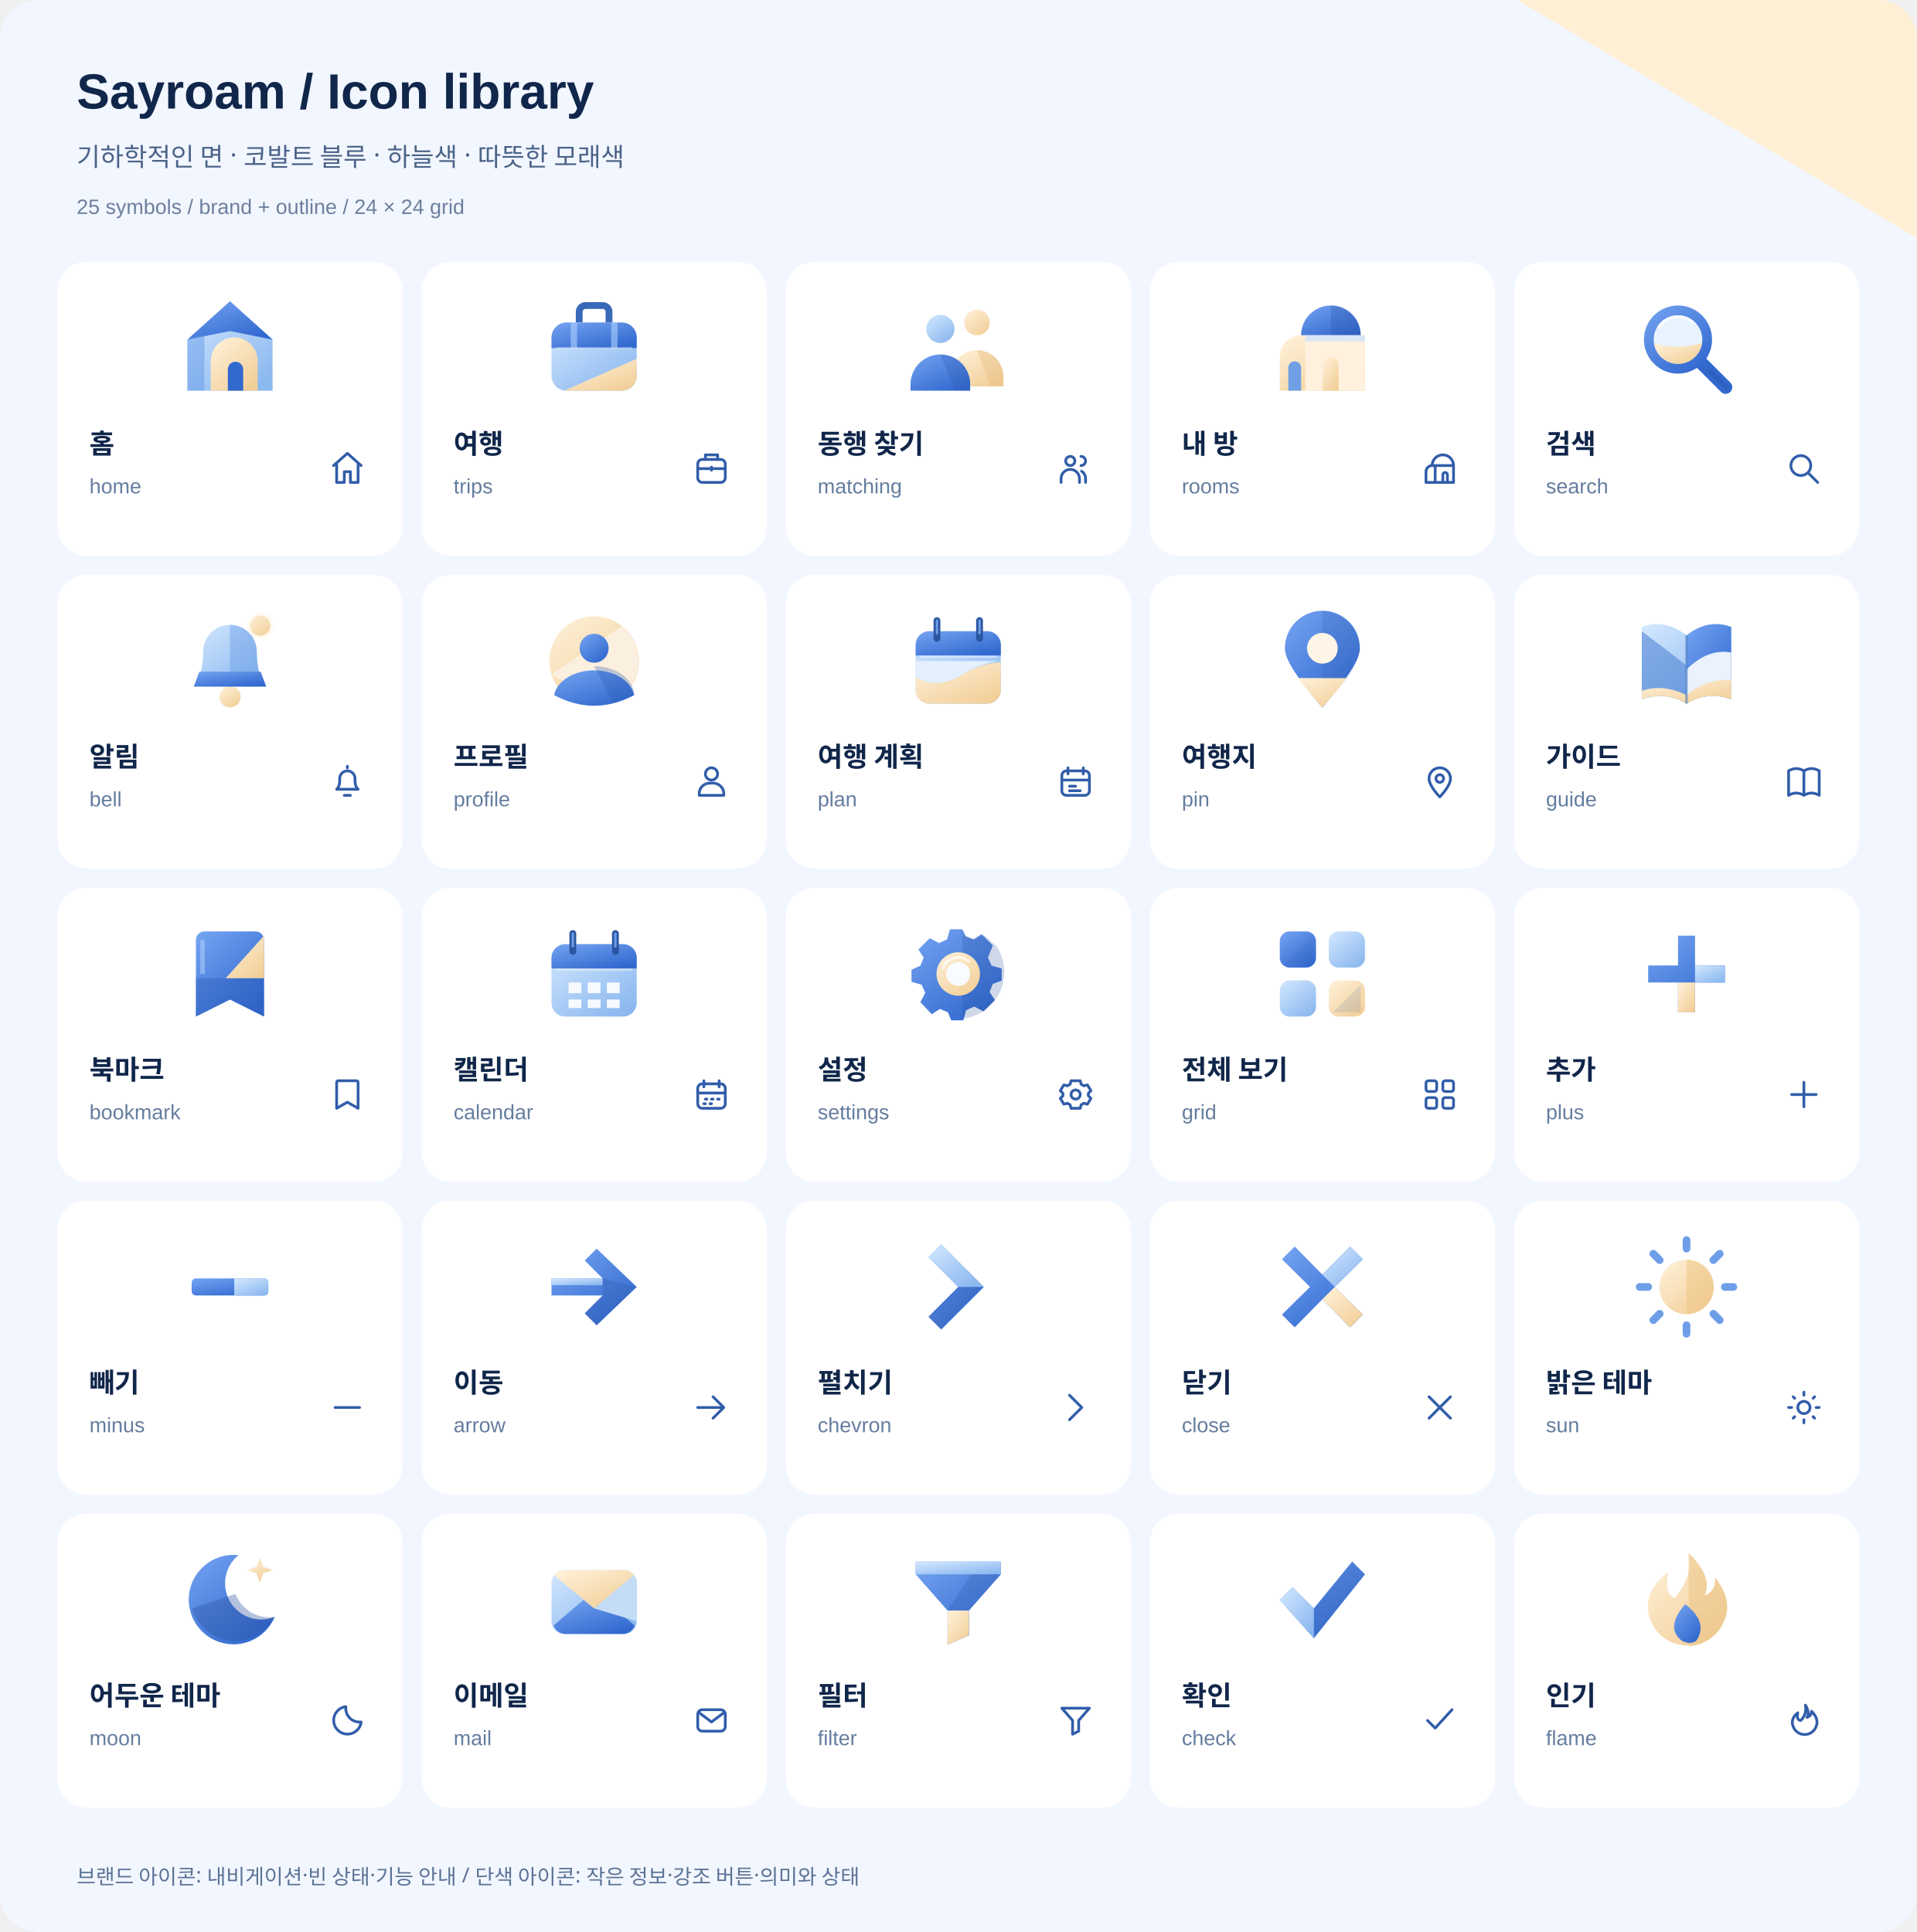
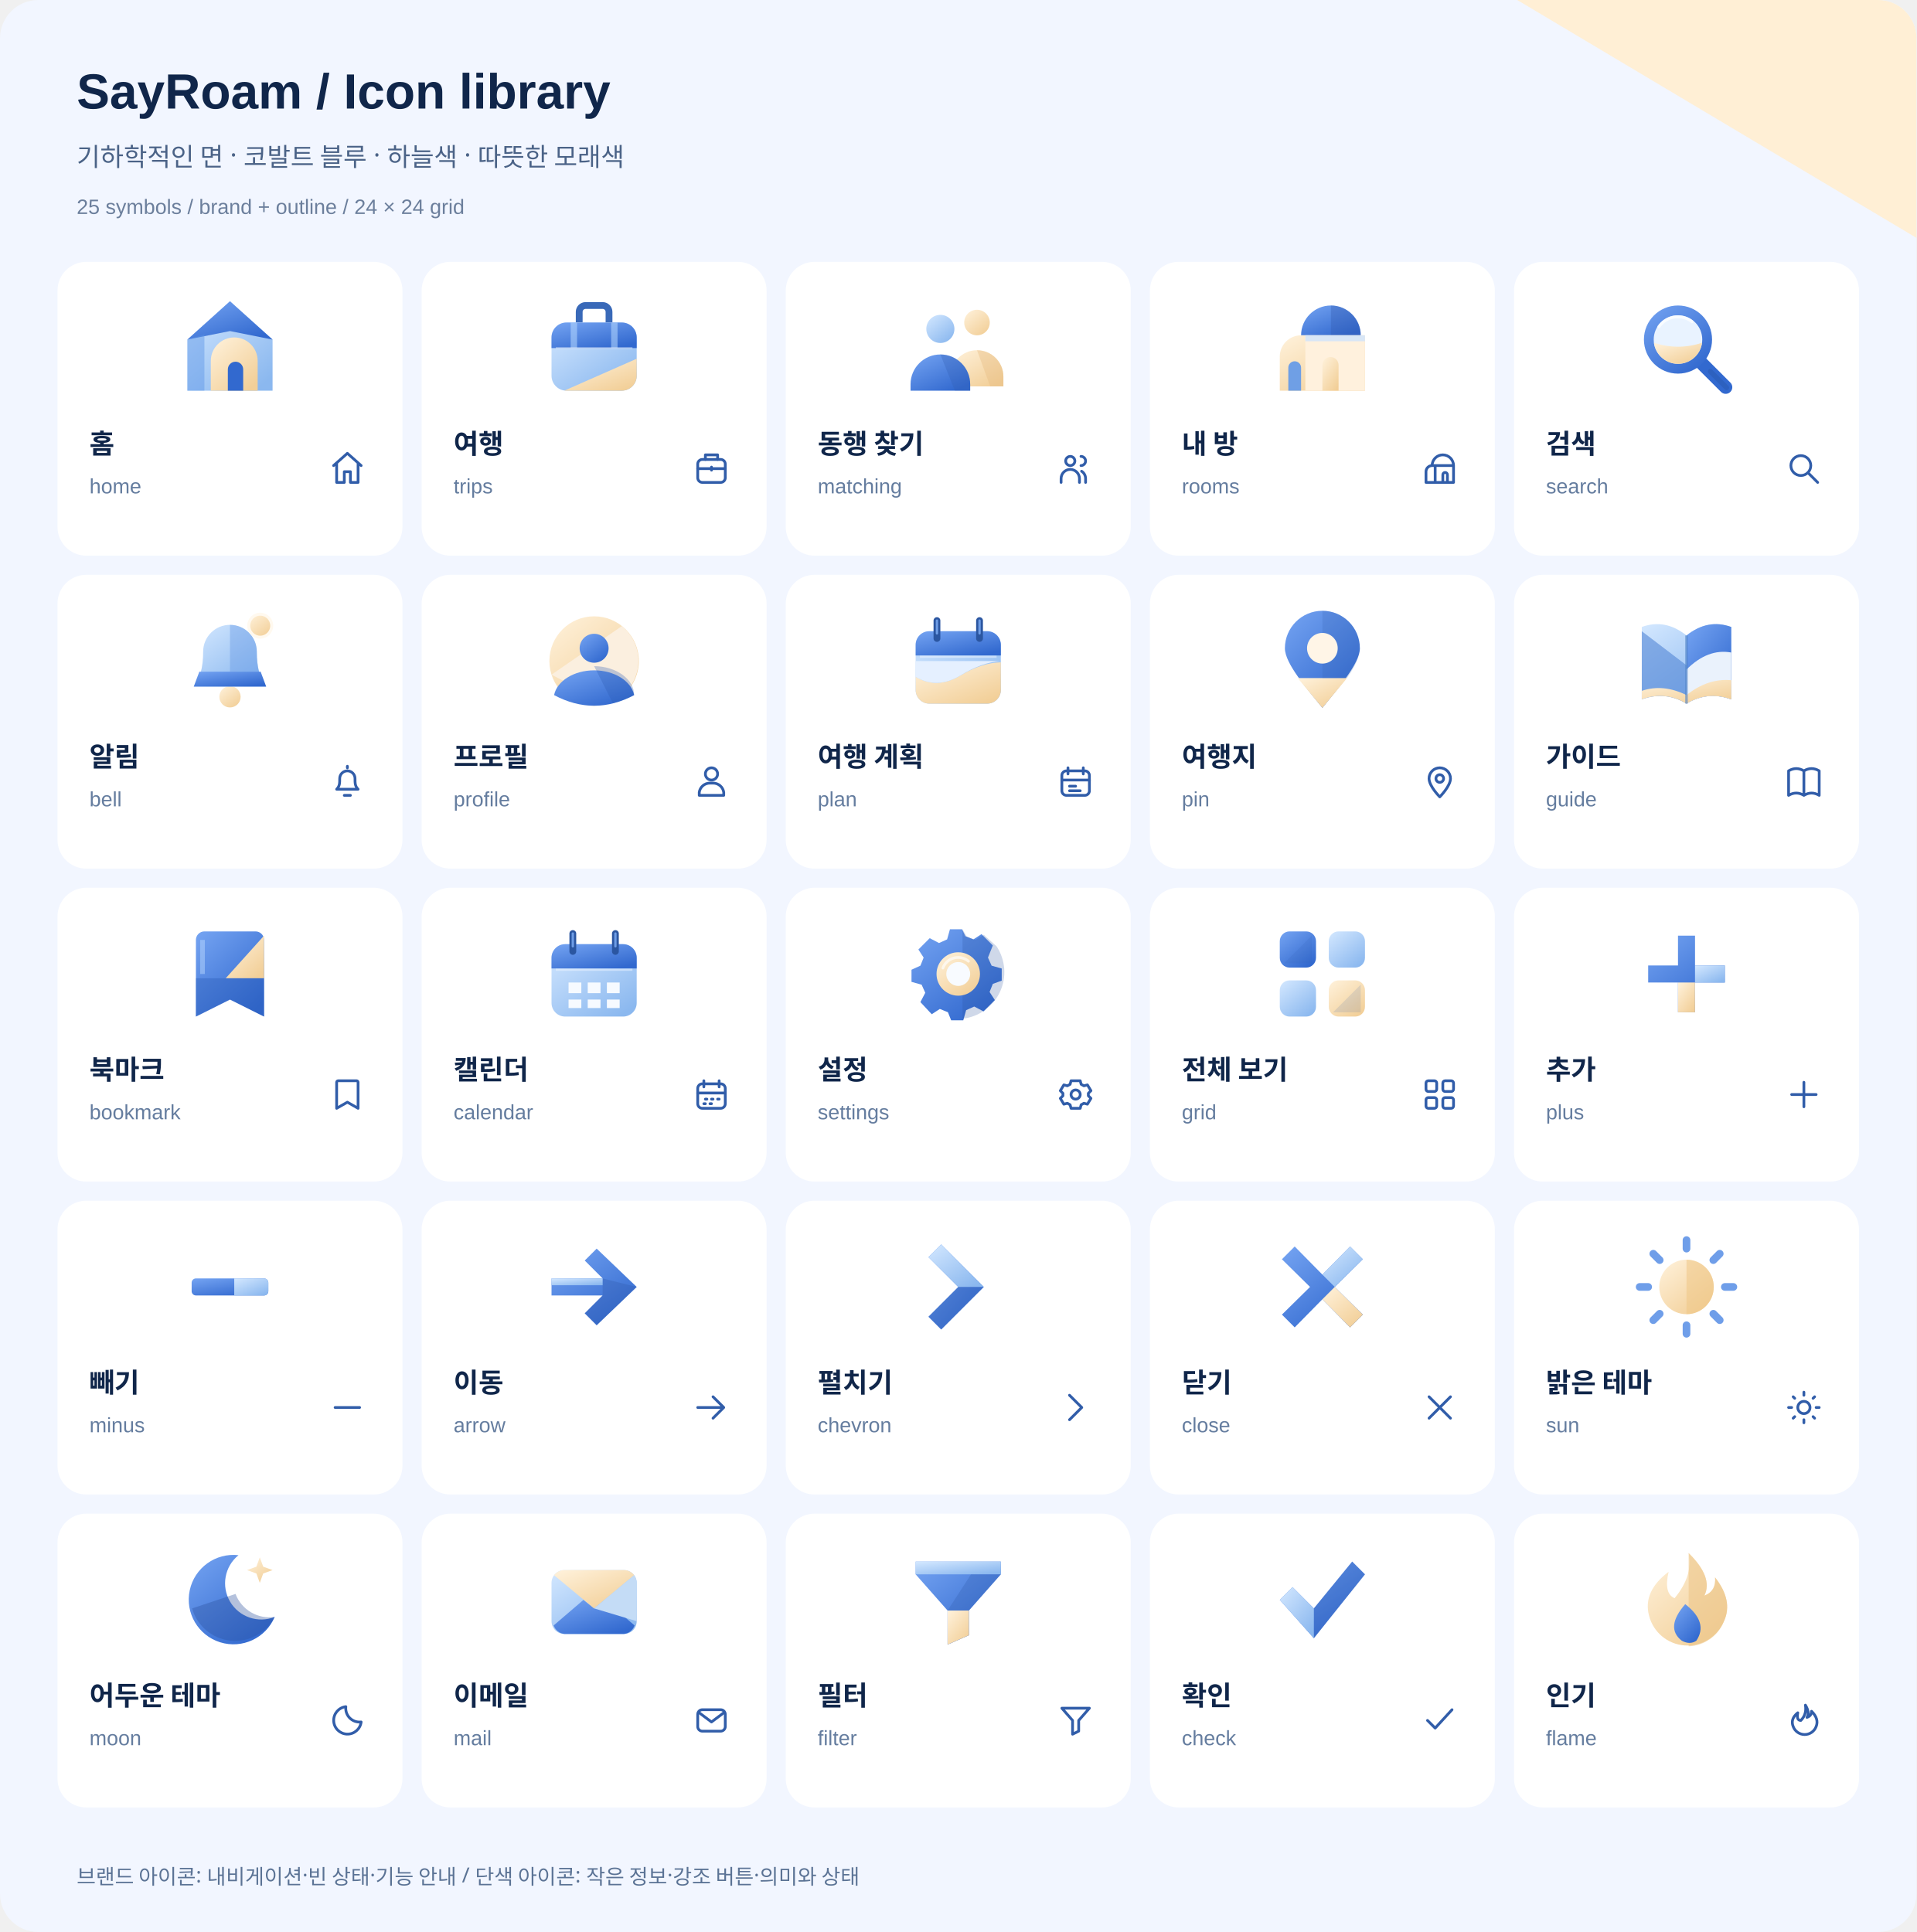
<svg xmlns="http://www.w3.org/2000/svg" width="1200" height="1210" viewBox="0 0 1200 1210">
  <defs>
    <linearGradient id="icon-blue" x1="0" y1="0" x2="0.75" y2="1">
      <stop stop-color="#75a4f2" />
      <stop offset="1" stop-color="#3269cf" />
    </linearGradient>
    <linearGradient id="icon-sky" x1="0" y1="0" x2="0.8" y2="1">
      <stop stop-color="#d4e8ff" />
      <stop offset="1" stop-color="#8bb8ef" />
    </linearGradient>
    <linearGradient id="icon-sand" x1="0" y1="0" x2="0.8" y2="1">
      <stop stop-color="#fff2dc" />
      <stop offset="1" stop-color="#f2cf98" />
    </linearGradient>
  </defs>
  <symbol id="home" viewBox="0 0 24 24" fill="none" stroke="none">
    <path d="M2 10 12 1l10 9v12H2Z" fill="url(#icon-sky)" />
    <path d="M2 10 12 1l10 9-10-2Z" fill="url(#icon-blue)" />
    <path d="M7.5 22v-7a5.5 5.5 0 0 1 11 0v7Z" fill="url(#icon-sand)" />
    <path d="M11.5 22v-5a1.8 1.8 0 0 1 3.6 0v5Z" fill="#3269cf" />
    <path d="m2 10 4-1.2V22H2Z" fill="#5b94e6" opacity=".45" />
  </symbol>
  <symbol id="home-outline" viewBox="0 0 24 24" fill="none" stroke="currentColor" stroke-width="1.8" stroke-linecap="round" stroke-linejoin="round">
    <path d="m3 10 9-8 9 8M5 9v12h5v-7h4v7h5V9" />
  </symbol>
  <symbol id="trips" viewBox="0 0 24 24" fill="none" stroke="none">
    <path d="M8.5 6V3.5A1.5 1.5 0 0 1 10 2h4a1.5 1.5 0 0 1 1.5 1.5V6" stroke="#3969b8" stroke-width="1.6" />
    <rect x="2" y="6" width="20" height="16" rx="3.5" fill="url(#icon-sky)" />
    <path d="M2 12V9.5A3.5 3.5 0 0 1 5.5 6h13A3.5 3.5 0 0 1 22 9.5V12Z" fill="url(#icon-blue)" />
    <path d="M22 14.5v4a3.5 3.5 0 0 1-3.5 3.5H5Z" fill="url(#icon-sand)" />
    <path d="M6.5 6H8v6H6.5Zm9.5 0h1.5v6H16Z" fill="#b7d8ff" opacity=".55" />
    <path d="M3 12h18" stroke="#f5f9ff" stroke-opacity=".35" stroke-width=".5" />
  </symbol>
  <symbol id="trips-outline" viewBox="0 0 24 24" fill="none" stroke="currentColor" stroke-width="1.8" stroke-linecap="round" stroke-linejoin="round">
    <rect x="3" y="6" width="18" height="15" rx="3" />
    <path d="M8 6V3h8v3M3 12h18m-9-1v2" />
  </symbol>
  <symbol id="matching" viewBox="0 0 24 24" fill="none" stroke="none">
    <circle cx="16.4" cy="6" r="3" fill="url(#icon-sand)" />
    <path d="M10.2 21v-2.3a6.2 6.2 0 0 1 12.4 0V21Z" fill="url(#icon-sand)" />
    <path d="M16.4 12.5a6.2 6.2 0 0 1 6.2 6.2V21h-3.1Z" fill="#e7bc82" opacity=".4" />
    <circle cx="7.8" cy="7.5" r="3.3" fill="url(#icon-sky)" />
    <path d="M.8 22v-1.5a7 7 0 0 1 14 0V22Z" fill="url(#icon-blue)" />
    <path d="M7.8 13.5a7 7 0 0 1 7 7V22h-3.6Z" fill="#315eb3" opacity=".3" />
  </symbol>
  <symbol id="matching-outline" viewBox="0 0 24 24" fill="none" stroke="currentColor" stroke-width="1.8" stroke-linecap="round" stroke-linejoin="round">
    <circle cx="8.5" cy="7" r="3" />
    <path d="M2.5 21v-2.5a6 6 0 0 1 12 0V21m1-17a3 3 0 0 1 0 6m3 11v-2.5a5.7 5.7 0 0 0-2.6-4.8" />
  </symbol>
  <symbol id="rooms" viewBox="0 0 24 24" fill="none" stroke="none">
    <path d="M7 9a7 7 0 0 1 14 0Z" fill="url(#icon-blue)" />
    <path d="M14 2a7 7 0 0 1 7 7h-7Z" fill="#315ab0" opacity=".35" />
    <path d="M2 14a5 5 0 0 1 5-5h15v13H2Z" fill="url(#icon-sand)" />
    <path d="M8 9h14v13H8Z" fill="#fff1dd" />
    <path d="M8 9h14v1.4H8Z" fill="#d8e6f6" />
    <path d="M4 22v-5.4a1.5 1.5 0 0 1 3 0V22Z" fill="#6f9fe5" />
    <path d="M12 22v-6a1.9 1.9 0 0 1 3.8 0v6Z" fill="url(#icon-sand)" />
  </symbol>
  <symbol id="rooms-outline" viewBox="0 0 24 24" fill="none" stroke="currentColor" stroke-width="1.8" stroke-linecap="round" stroke-linejoin="round">
    <path d="M7 10a7 7 0 0 1 14 0M3 21V14a4 4 0 0 1 4-4h14v11H3Zm6-11v11m5 0v-5a1.5 1.5 0 0 1 3 0v5" />
  </symbol>
  <symbol id="search" viewBox="0 0 24 24" fill="none" stroke="none">
    <path d="m15.6 15.6 5.6 5.6" stroke="#3269cf" stroke-width="3.1" stroke-linecap="round" />
    <circle cx="10" cy="10" r="8" fill="url(#icon-blue)" />
    <circle cx="10" cy="10" r="5.7" fill="#e9f3ff" />
    <path d="M4.35 10.75Q10 12.6 15.65 10.75a5.7 5.7 0 0 1-11.3 0Z" fill="url(#icon-sand)" />
    <path d="M5.5 7a5.4 5.4 0 0 1 7.8-1.2" stroke="#fff" stroke-opacity=".75" stroke-width=".7" stroke-linecap="round" />
    <path d="m17.6 17.5 3.8 3.8" stroke="#244d99" stroke-opacity=".3" stroke-width="1.2" stroke-linecap="round" />
  </symbol>
  <symbol id="search-outline" viewBox="0 0 24 24" fill="none" stroke="currentColor" stroke-width="1.8" stroke-linecap="round" stroke-linejoin="round">
    <circle cx="10" cy="10" r="6.5" />
    <path d="m15 15 6 6" />
  </symbol>
  <symbol id="bell" viewBox="0 0 24 24" fill="none" stroke="none">
    <circle cx="12" cy="20.4" r="2.5" fill="url(#icon-sand)" />
    <path d="M3.5 18q2.2-2.7 2.2-8.2a6.3 6.3 0 0 1 12.6 0q0 5.5 2.2 8.2Z" fill="url(#icon-sky)" />
    <path d="M3.5 18h17l-1.3-3.5H4.8Z" fill="url(#icon-blue)" />
    <path d="M12 3.5a6.3 6.3 0 0 1 6.3 6.3q0 2.7.5 4.7H12Z" fill="#598fe1" opacity=".35" />
    <circle cx="19.1" cy="3.7" r="2.7" fill="url(#icon-sand)" stroke="#fff9ef" stroke-width=".7" />
  </symbol>
  <symbol id="bell-outline" viewBox="0 0 24 24" fill="none" stroke="currentColor" stroke-width="1.8" stroke-linecap="round" stroke-linejoin="round">
    <path d="M5 17c2-2 2-4 2-7a5 5 0 0 1 10 0c0 3 0 5 2 7H5Zm5 4h4M12 3V2" />
  </symbol>
  <symbol id="profile" viewBox="0 0 24 24" fill="none" stroke="none">
    <circle cx="12" cy="12" r="10.5" fill="url(#icon-sand)" />
    <path d="M2 15.2 18.5 3.8A10.5 10.5 0 0 1 15 22Z" fill="#fbefdf" />
    <circle cx="12" cy="9" r="3.4" fill="url(#icon-blue)" />
    <path d="M2.6 20a9.5 6.8 0 0 1 18.8 0Q12 25 2.6 20Z" fill="url(#icon-blue)" />
    <path d="M12 13.2a9.5 6.8 0 0 1 9.4 6.8q-2.2 1.2-5 1.9Z" fill="#2d5ab3" opacity=".3" />
  </symbol>
  <symbol id="profile-outline" viewBox="0 0 24 24" fill="none" stroke="currentColor" stroke-width="1.8" stroke-linecap="round" stroke-linejoin="round">
    <circle cx="12" cy="7" r="4" />
    <path d="M4 21v-2a7 7 0 0 1 7-6h2a7 7 0 0 1 7 6v2H4Z" />
  </symbol>
  <symbol id="plan" viewBox="0 0 24 24" fill="none" stroke="none">
    <rect x="2" y="5" width="20" height="17" rx="3.2" fill="url(#icon-sky)" />
    <path d="M2 10.7V8.2A3.2 3.2 0 0 1 5.2 5h13.6A3.2 3.2 0 0 1 22 8.2v2.5Z" fill="url(#icon-blue)" />
    <path d="M7 2.5v4.2m10-4.2v4.2" stroke="#2b56a1" stroke-width="1.6" stroke-linecap="round" />
    <path d="M7 2.5v3m10-3v3" stroke="#6e9de6" stroke-width=".55" stroke-linecap="round" />
    <path d="M3 11h18" stroke="#f1f7ff" stroke-width=".5" stroke-opacity=".5" />
    <path d="M2 15.7q5 3 10.5-.3 5-3 9.5-3.1v6.5a3.2 3.2 0 0 1-3.2 3.2H5.2A3.2 3.2 0 0 1 2 18.8Z" fill="url(#icon-sand)" />
    <path d="M2 12h20q-4.5.3-9.5 3.4Q7 18.7 2 15.7Z" fill="#e5f0ff" />
  </symbol>
  <symbol id="plan-outline" viewBox="0 0 24 24" fill="none" stroke="currentColor" stroke-width="1.8" stroke-linecap="round" stroke-linejoin="round">
    <rect x="3" y="5" width="18" height="16" rx="3" />
    <path d="M7 3v4m10-4v4M3 11h18m-13 4h4m-4 3h7" />
  </symbol>
  <symbol id="pin" viewBox="0 0 24 24" fill="none" stroke="none">
    <path d="M12 23C8.4 18.5 3.2 12.6 3.2 9a8.8 8.8 0 0 1 17.6 0c0 3.6-5.2 9.5-8.8 14Z" fill="url(#icon-blue)" />
    <path d="m6.2 16 5.8 7 5.8-7Z" fill="url(#icon-sand)" />
    <path d="M12 .2A8.8 8.8 0 0 1 20.8 9c0 2-1.2 4.4-3 7H12Z" fill="#315db0" opacity=".2" />
    <circle cx="12" cy="9" r="3.6" fill="#fff5e7" />
  </symbol>
  <symbol id="pin-outline" viewBox="0 0 24 24" fill="none" stroke="currentColor" stroke-width="1.8" stroke-linecap="round" stroke-linejoin="round">
    <path d="M19 10c0 5-7 12-7 12S5 15 5 10a7 7 0 0 1 14 0Z" />
    <circle cx="12" cy="10" r="2.5" />
  </symbol>
  <symbol id="guide" viewBox="0 0 24 24" fill="none" stroke="none">
    <path d="M1.5 4Q7 2 12 6q5-4 10.5-2v17Q17 19 12 22q-5-3-10.5-1Z" fill="url(#icon-sky)" />
    <path d="M12 6q5-4 10.5-2v17Q17 19 12 22Z" fill="url(#icon-blue)" />
    <path d="M1.5 5 12 13v9q-5-3-10.5-1Z" fill="#5185d5" opacity=".6" />
    <path d="M12 14q5-5 10.5-4v11Q17 19 12 22Z" fill="#eaf2fc" />
    <path d="M1.5 19q5-1.7 10.5 1 5-4 10.5-3.5V21Q17 19 12 22q-5-3-10.5-1Z" fill="url(#icon-sand)" />
    <path d="M12 6v16" stroke="#4d80c4" stroke-opacity=".6" stroke-width=".6" />
  </symbol>
  <symbol id="guide-outline" viewBox="0 0 24 24" fill="none" stroke="currentColor" stroke-width="1.8" stroke-linecap="round" stroke-linejoin="round">
    <path d="M12 5Q7 2 2 5v16q5-3 10 0 5-3 10 0V5q-5-3-10 0Zm0 0v16" />
  </symbol>
  <symbol id="bookmark" viewBox="0 0 24 24" fill="none" stroke="none">
    <path d="M4 4a2 2 0 0 1 2-2h12a2 2 0 0 1 2 2v18l-8-4-8 4Z" fill="url(#icon-blue)" />
    <path d="M20 3v10h-9Z" fill="url(#icon-sand)" />
    <path d="M4 13h16v9l-8-4-8 4Z" fill="#2b5cb8" opacity=".4" />
    <path d="M5 4v8h1.1V4Z" fill="#bedbff" opacity=".45" />
  </symbol>
  <symbol id="bookmark-outline" viewBox="0 0 24 24" fill="none" stroke="currentColor" stroke-width="1.8" stroke-linecap="round" stroke-linejoin="round">
    <path d="M5 21V4a1 1 0 0 1 1-1h12a1 1 0 0 1 1 1v17l-7-4-7 4Z" />
  </symbol>
  <symbol id="calendar" viewBox="0 0 24 24" fill="none" stroke="none">
    <rect x="2" y="5" width="20" height="17" rx="3.2" fill="url(#icon-sky)" />
    <path d="M2 10.7V8.2A3.2 3.2 0 0 1 5.2 5h13.6A3.2 3.2 0 0 1 22 8.2v2.5Z" fill="url(#icon-blue)" />
    <path d="M7 2.5v4.2m10-4.2v4.2" stroke="#2b56a1" stroke-width="1.6" stroke-linecap="round" />
    <path d="M7 2.5v3m10-3v3" stroke="#6e9de6" stroke-width=".55" stroke-linecap="round" />
    <path d="M3 11h18" stroke="#f1f7ff" stroke-width=".5" stroke-opacity=".5" />
    <path d="M6 14h3v2.5H6Zm4.5 0h3v2.5h-3Zm4.5 0h3v2.5h-3ZM6 18h3v2H6Zm4.5 0h3v2h-3Zm4.5 0h3v2h-3Z" fill="#f6faff" />
  </symbol>
  <symbol id="calendar-outline" viewBox="0 0 24 24" fill="none" stroke="currentColor" stroke-width="1.8" stroke-linecap="round" stroke-linejoin="round">
    <rect x="3" y="5" width="18" height="16" rx="3" />
    <path d="M7 3v4m10-4v4M3 11h18m-13 4h1m3 0h1m3 0h1m-10 3h1m3 0h1" />
  </symbol>
  <symbol id="settings" viewBox="0 0 24 24" fill="none" stroke="none">
    <path d="m10 1-.7 2.5-2 .9L5 3.2 2.2 6 3.5 8l-.8 2L.5 11v3l2.5.7.9 2-1.2 2.3L5.5 22l2-1.3 2 .8.8 2h3l.7-2.5 2-.9 2.3 1.2 2.8-2.8-1.3-2 .8-2 2.2-.8v-3L20.3 10l-.9-2L20.6 5l-2.8-2.8-2 1.3-2-.8L13 1Z" transform="translate(.55 .55) scale(.95)" fill="url(#icon-blue)" />
    <path d="M13 1.5v21a11 11 0 0 0 8-17l-3-2.7-2 1.2-2-.8Z" fill="#244d9b" opacity=".22" />
    <circle cx="12" cy="12" r="5.1" fill="url(#icon-sand)" />
    <circle cx="12" cy="12" r="2.8" fill="#f8fbff" />
    <path d="M8.4 10.6a3.8 3.8 0 0 1 6-1.6" stroke="#fff" stroke-opacity=".65" stroke-width=".65" stroke-linecap="round" />
  </symbol>
  <symbol id="settings-outline" viewBox="0 0 24 24" fill="none" stroke="currentColor" stroke-width="1.8" stroke-linecap="round" stroke-linejoin="round">
    <path d="m9 3-.6 2.3-1.8 1-2.3-.6L2 9.5l1.7 1.7v1.6L2 14.5l2.3 3.8 2.3-.6 1.8 1L9 21h6l.6-2.3 1.8-1 2.3.6 2.3-3.8-1.7-1.7v-1.6L22 9.5l-2.3-3.8-2.3.6-1.8-1L15 3H9Z" />
    <circle cx="12" cy="12" r="3" />
  </symbol>
  <symbol id="grid" viewBox="0 0 24 24" fill="none" stroke="none">
    <rect x="2" y="2" width="8.5" height="8.5" rx="2.3" fill="url(#icon-blue)" />
    <rect x="13.5" y="2" width="8.5" height="8.5" rx="2.3" fill="url(#icon-sky)" />
    <rect x="2" y="13.5" width="8.5" height="8.5" rx="2.3" fill="url(#icon-sky)" />
    <rect x="13.5" y="13.5" width="8.5" height="8.5" rx="2.3" fill="url(#icon-sand)" />
    <path d="M3 9.5h6.5V3Zm11.5 11.5H21v-6.5Z" fill="#315db0" opacity=".14" />
  </symbol>
  <symbol id="grid-outline" viewBox="0 0 24 24" fill="none" stroke="currentColor" stroke-width="1.8" stroke-linecap="round" stroke-linejoin="round">
    <rect x="3" y="3" width="7" height="7" rx="1.5" />
    <rect x="14" y="3" width="7" height="7" rx="1.5" />
    <rect x="3" y="14" width="7" height="7" rx="1.5" />
    <rect x="14" y="14" width="7" height="7" rx="1.5" />
  </symbol>
  <symbol id="plus" viewBox="0 0 24 24" fill="none" stroke="none">
    <path d="M10 3h4v7h7v4h-7v7h-4v-7H3v-4h7Z" fill="url(#icon-blue)" />
    <path d="M14 10h7v4h-7Z" fill="url(#icon-sky)" />
    <path d="M10 14h4v7h-4Z" fill="url(#icon-sand)" />
  </symbol>
  <symbol id="plus-outline" viewBox="0 0 24 24" fill="none" stroke="currentColor" stroke-width="1.8" stroke-linecap="round" stroke-linejoin="round">
    <path d="M12 4v16M4 12h16" />
  </symbol>
  <symbol id="minus" viewBox="0 0 24 24" fill="none" stroke="none">
    <rect x="3" y="10" width="18" height="4" rx="1" fill="url(#icon-blue)" />
    <path d="M13 10h7a1 1 0 0 1 1 1v2a1 1 0 0 1-1 1h-7Z" fill="url(#icon-sky)" />
  </symbol>
  <symbol id="minus-outline" viewBox="0 0 24 24" fill="none" stroke="currentColor" stroke-width="1.8" stroke-linecap="round" stroke-linejoin="round">
    <path d="M4 12h16" />
  </symbol>
  <symbol id="arrow" viewBox="0 0 24 24" fill="none" stroke="none">
    <path d="M2 10h12L9.8 5.8 12.6 3 22 12l-9.4 9-2.8-2.8L14 14H2Z" fill="url(#icon-blue)" />
    <path d="m14 10 8 2-9.4 9-2.8-2.8L14 14Z" fill="#315db0" opacity=".35" />
    <path d="M2 10h12v1.6H2Z" fill="url(#icon-sky)" />
  </symbol>
  <symbol id="arrow-outline" viewBox="0 0 24 24" fill="none" stroke="currentColor" stroke-width="1.8" stroke-linecap="round" stroke-linejoin="round">
    <path d="M3 12h17m-7-7 7 7-7 7" />
  </symbol>
  <symbol id="chevron" viewBox="0 0 24 24" fill="none" stroke="none">
    <path d="m8 2 10 10L8 22l-3-3 7-7-7-7Z" fill="url(#icon-blue)" />
    <path d="m12 12 6 0L8 22l-3-3Z" fill="#315db0" opacity=".3" />
    <path d="m8 2 10 10-6 0-7-7Z" fill="url(#icon-sky)" />
  </symbol>
  <symbol id="chevron-outline" viewBox="0 0 24 24" fill="none" stroke="currentColor" stroke-width="1.8" stroke-linecap="round" stroke-linejoin="round">
    <path d="m8 4 8 8-8 8" />
  </symbol>
  <symbol id="close" viewBox="0 0 24 24" fill="none" stroke="none">
    <path d="m5.5 2.5 6.5 6.6 6.5-6.6 3 3-6.6 6.5 6.6 6.5-3 3-6.5-6.6-6.5 6.6-3-3 6.6-6.5-6.6-6.5Z" fill="url(#icon-blue)" />
    <path d="m12 14.9 6.5 6.6 3-3-6.6-6.5Z" fill="url(#icon-sand)" />
    <path d="m12 9.1 6.5-6.6 3 3-6.6 6.5Z" fill="url(#icon-sky)" />
  </symbol>
  <symbol id="close-outline" viewBox="0 0 24 24" fill="none" stroke="currentColor" stroke-width="1.8" stroke-linecap="round" stroke-linejoin="round">
    <path d="m5 5 14 14M5 19 19 5" />
  </symbol>
  <symbol id="sun" viewBox="0 0 24 24" fill="none" stroke="none">
    <path d="M12 1v2m0 18v2M1 12h2m18 0h2M4.2 4.2l1.5 1.5m12.6 12.6 1.5 1.5M4.2 19.8l1.5-1.5M18.3 5.7l1.5-1.5" stroke="#6f9ee9" stroke-width="1.8" stroke-linecap="round" />
    <circle cx="12" cy="12" r="6.4" fill="url(#icon-sand)" />
    <path d="M12 5.6a6.4 6.4 0 0 1 0 12.8Z" fill="#efc786" opacity=".55" />
  </symbol>
  <symbol id="sun-outline" viewBox="0 0 24 24" fill="none" stroke="currentColor" stroke-width="1.8" stroke-linecap="round" stroke-linejoin="round">
    <circle cx="12" cy="12" r="4" />
    <path d="M12 2v2m0 16v2M2 12h2m16 0h2M5 5l1 1m12 12 1 1M5 19l1-1M18 6l1-1" />
  </symbol>
  <symbol id="moon" viewBox="0 0 24 24" fill="none" stroke="none">
    <path d="M14 1.5A10.5 10.5 0 1 0 22.5 16 8.5 8.5 0 0 1 14 1.5Z" fill="url(#icon-blue)" />
    <path d="M3.1 14a10.5 10.5 0 0 0 19.4 2 8.5 8.5 0 0 1-9.2-5.4Z" fill="#274e9b" opacity=".35" />
    <path d="m19 2 .8 2.2L22 5l-2.2.8L19 8l-.8-2.2L16 5l2.2-.8Z" fill="url(#icon-sand)" />
  </symbol>
  <symbol id="moon-outline" viewBox="0 0 24 24" fill="none" stroke="currentColor" stroke-width="1.8" stroke-linecap="round" stroke-linejoin="round">
    <path d="M21 13A9 9 0 0 1 11 3a9 9 0 1 0 10 10Z" />
  </symbol>
  <symbol id="mail" viewBox="0 0 24 24" fill="none" stroke="none">
    <rect x="2" y="5" width="20" height="15" rx="3" fill="url(#icon-sky)" />
    <path d="m2.5 18 7-6 2.5 2 2.5-2 7 6a3 3 0 0 1-2.5 2H5a3 3 0 0 1-2.5-2Z" fill="url(#icon-blue)" />
    <path d="M5 5h14a3 3 0 0 1 2.4 1.2L12 14 2.6 6.2A3 3 0 0 1 5 5Z" fill="url(#icon-sand)" />
    <path d="m12 14 9.4-7.8Q22 7 22 8v9Z" fill="#c4dcf6" />
  </symbol>
  <symbol id="mail-outline" viewBox="0 0 24 24" fill="none" stroke="currentColor" stroke-width="1.8" stroke-linecap="round" stroke-linejoin="round">
    <rect x="3" y="5" width="18" height="14" rx="3" />
    <path d="m4 7 8 6 8-6" />
  </symbol>
  <symbol id="filter" viewBox="0 0 24 24" fill="none" stroke="none">
    <path d="M2 3h20v3l-7.5 8.5v5.8l-5 2.2v-8L2 6Z" fill="url(#icon-blue)" />
    <path d="M2 3h20v3H2Z" fill="url(#icon-sky)" />
    <path d="m15 6 7 0-7.5 8.5v5.8l-5 2.2v-8Z" fill="#315db0" opacity=".3" />
    <path d="M9.5 14.5h5v5.8l-5 2.2Z" fill="url(#icon-sand)" />
  </symbol>
  <symbol id="filter-outline" viewBox="0 0 24 24" fill="none" stroke="currentColor" stroke-width="1.8" stroke-linecap="round" stroke-linejoin="round">
    <path d="M3 4h18l-7 8v7l-4 2v-9L3 4Z" />
  </symbol>
  <symbol id="check" viewBox="0 0 24 24" fill="none" stroke="none">
    <path d="m2 12 3-3 5 5L19 3l3 3-12 15Z" fill="url(#icon-blue)" />
    <path d="m10 14 9-11 3 3-12 15Z" fill="#315db0" opacity=".25" />
    <path d="m2 12 3-3 5 5v7Z" fill="url(#icon-sky)" />
  </symbol>
  <symbol id="check-outline" viewBox="0 0 24 24" fill="none" stroke="currentColor" stroke-width="1.8" stroke-linecap="round" stroke-linejoin="round">
    <path d="m4 12 5 5L20 5" />
  </symbol>
  <symbol id="flame" viewBox="0 0 24 24" fill="none" stroke="none">
    <path d="M12.5 1q5.8 5.7 3.7 10 2.8-1.1 2.5-4.3 4.3 5.5 2.1 10.3a9.3 9.3 0 0 1-17.6-1.3Q1.7 10 7.8 5.4q-1.2 5.1 1.4 6.2Q13.6 6.3 12.5 1Z" fill="url(#icon-sand)" />
    <path d="M12.5 1q5.8 5.7 3.7 10 2.8-1.1 2.5-4.3 4.3 5.5 2.1 10.3a9.3 9.3 0 0 1-8.3 5.9Z" fill="#edc78a" opacity=".6" />
    <path d="M11.7 13q5.5 4.3 2.6 8.6-1.5 1-3.4 0-4-3.1.8-8.6Z" fill="url(#icon-blue)" />
  </symbol>
  <symbol id="flame-outline" viewBox="0 0 24 24" fill="none" stroke="currentColor" stroke-width="1.8" stroke-linecap="round" stroke-linejoin="round">
    <path d="M13 2q3 5 1 8 3-1 3-4 5 5 3 10a8 8 0 0 1-15 0Q3 11 8 7q-1 5 2 5 4-4 3-10Z" />
  </symbol>
  <rect width="1200" height="1210" rx="24" fill="#f2f6ff" />
  <path d="M950 0h226a24 24 0 0 1 24 24v125Z" fill="#ffefd5" />
-   <text x="48" y="68" fill="#10264a" font-family="Arial,Helvetica,sans-serif" font-size="31" font-weight="700">Sayroam / Icon library</text>
+   <text x="48" y="68" fill="#10264a" font-family="Arial,Helvetica,sans-serif" font-size="31" font-weight="700">SayRoam / Icon library</text>
  <text x="48" y="104" fill="#4b6387" font-family="Apple SD Gothic Neo,Noto Sans KR,sans-serif" font-size="16">기하학적인 면 · 코발트 블루 · 하늘색 · 따뜻한 모래색</text>
  <text x="48" y="134" fill="#6c7f9c" font-family="Arial,Helvetica,sans-serif" font-size="13">25 symbols / brand + outline / 24 × 24 grid</text>
  <g transform="translate(36 164)">
    <rect width="216" height="184" rx="18" fill="#fff" />
    <use href="#home" x="76" y="22" width="64" height="64" />
    <text x="20" y="120" fill="#10264a" font-family="Apple SD Gothic Neo,Noto Sans KR,sans-serif" font-size="17" font-weight="600">홈</text>
    <text x="20" y="145" fill="#657d9f" font-family="Arial,Helvetica,sans-serif" font-size="13">home</text>
    <use href="#home-outline" x="170" y="118" width="23" height="23" color="#315da9" />
  </g>
  <g transform="translate(264 164)">
    <rect width="216" height="184" rx="18" fill="#fff" />
    <use href="#trips" x="76" y="22" width="64" height="64" />
    <text x="20" y="120" fill="#10264a" font-family="Apple SD Gothic Neo,Noto Sans KR,sans-serif" font-size="17" font-weight="600">여행</text>
    <text x="20" y="145" fill="#657d9f" font-family="Arial,Helvetica,sans-serif" font-size="13">trips</text>
    <use href="#trips-outline" x="170" y="118" width="23" height="23" color="#315da9" />
  </g>
  <g transform="translate(492 164)">
    <rect width="216" height="184" rx="18" fill="#fff" />
    <use href="#matching" x="76" y="22" width="64" height="64" />
    <text x="20" y="120" fill="#10264a" font-family="Apple SD Gothic Neo,Noto Sans KR,sans-serif" font-size="17" font-weight="600">동행 찾기</text>
    <text x="20" y="145" fill="#657d9f" font-family="Arial,Helvetica,sans-serif" font-size="13">matching</text>
    <use href="#matching-outline" x="170" y="118" width="23" height="23" color="#315da9" />
  </g>
  <g transform="translate(720 164)">
    <rect width="216" height="184" rx="18" fill="#fff" />
    <use href="#rooms" x="76" y="22" width="64" height="64" />
    <text x="20" y="120" fill="#10264a" font-family="Apple SD Gothic Neo,Noto Sans KR,sans-serif" font-size="17" font-weight="600">내 방</text>
    <text x="20" y="145" fill="#657d9f" font-family="Arial,Helvetica,sans-serif" font-size="13">rooms</text>
    <use href="#rooms-outline" x="170" y="118" width="23" height="23" color="#315da9" />
  </g>
  <g transform="translate(948 164)">
    <rect width="216" height="184" rx="18" fill="#fff" />
    <use href="#search" x="76" y="22" width="64" height="64" />
    <text x="20" y="120" fill="#10264a" font-family="Apple SD Gothic Neo,Noto Sans KR,sans-serif" font-size="17" font-weight="600">검색</text>
    <text x="20" y="145" fill="#657d9f" font-family="Arial,Helvetica,sans-serif" font-size="13">search</text>
    <use href="#search-outline" x="170" y="118" width="23" height="23" color="#315da9" />
  </g>
  <g transform="translate(36 360)">
    <rect width="216" height="184" rx="18" fill="#fff" />
    <use href="#bell" x="76" y="22" width="64" height="64" />
    <text x="20" y="120" fill="#10264a" font-family="Apple SD Gothic Neo,Noto Sans KR,sans-serif" font-size="17" font-weight="600">알림</text>
    <text x="20" y="145" fill="#657d9f" font-family="Arial,Helvetica,sans-serif" font-size="13">bell</text>
    <use href="#bell-outline" x="170" y="118" width="23" height="23" color="#315da9" />
  </g>
  <g transform="translate(264 360)">
    <rect width="216" height="184" rx="18" fill="#fff" />
    <use href="#profile" x="76" y="22" width="64" height="64" />
    <text x="20" y="120" fill="#10264a" font-family="Apple SD Gothic Neo,Noto Sans KR,sans-serif" font-size="17" font-weight="600">프로필</text>
    <text x="20" y="145" fill="#657d9f" font-family="Arial,Helvetica,sans-serif" font-size="13">profile</text>
    <use href="#profile-outline" x="170" y="118" width="23" height="23" color="#315da9" />
  </g>
  <g transform="translate(492 360)">
    <rect width="216" height="184" rx="18" fill="#fff" />
    <use href="#plan" x="76" y="22" width="64" height="64" />
    <text x="20" y="120" fill="#10264a" font-family="Apple SD Gothic Neo,Noto Sans KR,sans-serif" font-size="17" font-weight="600">여행 계획</text>
    <text x="20" y="145" fill="#657d9f" font-family="Arial,Helvetica,sans-serif" font-size="13">plan</text>
    <use href="#plan-outline" x="170" y="118" width="23" height="23" color="#315da9" />
  </g>
  <g transform="translate(720 360)">
    <rect width="216" height="184" rx="18" fill="#fff" />
    <use href="#pin" x="76" y="22" width="64" height="64" />
    <text x="20" y="120" fill="#10264a" font-family="Apple SD Gothic Neo,Noto Sans KR,sans-serif" font-size="17" font-weight="600">여행지</text>
    <text x="20" y="145" fill="#657d9f" font-family="Arial,Helvetica,sans-serif" font-size="13">pin</text>
    <use href="#pin-outline" x="170" y="118" width="23" height="23" color="#315da9" />
  </g>
  <g transform="translate(948 360)">
    <rect width="216" height="184" rx="18" fill="#fff" />
    <use href="#guide" x="76" y="22" width="64" height="64" />
    <text x="20" y="120" fill="#10264a" font-family="Apple SD Gothic Neo,Noto Sans KR,sans-serif" font-size="17" font-weight="600">가이드</text>
    <text x="20" y="145" fill="#657d9f" font-family="Arial,Helvetica,sans-serif" font-size="13">guide</text>
    <use href="#guide-outline" x="170" y="118" width="23" height="23" color="#315da9" />
  </g>
  <g transform="translate(36 556)">
    <rect width="216" height="184" rx="18" fill="#fff" />
    <use href="#bookmark" x="76" y="22" width="64" height="64" />
    <text x="20" y="120" fill="#10264a" font-family="Apple SD Gothic Neo,Noto Sans KR,sans-serif" font-size="17" font-weight="600">북마크</text>
    <text x="20" y="145" fill="#657d9f" font-family="Arial,Helvetica,sans-serif" font-size="13">bookmark</text>
    <use href="#bookmark-outline" x="170" y="118" width="23" height="23" color="#315da9" />
  </g>
  <g transform="translate(264 556)">
    <rect width="216" height="184" rx="18" fill="#fff" />
    <use href="#calendar" x="76" y="22" width="64" height="64" />
    <text x="20" y="120" fill="#10264a" font-family="Apple SD Gothic Neo,Noto Sans KR,sans-serif" font-size="17" font-weight="600">캘린더</text>
    <text x="20" y="145" fill="#657d9f" font-family="Arial,Helvetica,sans-serif" font-size="13">calendar</text>
    <use href="#calendar-outline" x="170" y="118" width="23" height="23" color="#315da9" />
  </g>
  <g transform="translate(492 556)">
    <rect width="216" height="184" rx="18" fill="#fff" />
    <use href="#settings" x="76" y="22" width="64" height="64" />
    <text x="20" y="120" fill="#10264a" font-family="Apple SD Gothic Neo,Noto Sans KR,sans-serif" font-size="17" font-weight="600">설정</text>
    <text x="20" y="145" fill="#657d9f" font-family="Arial,Helvetica,sans-serif" font-size="13">settings</text>
    <use href="#settings-outline" x="170" y="118" width="23" height="23" color="#315da9" />
  </g>
  <g transform="translate(720 556)">
    <rect width="216" height="184" rx="18" fill="#fff" />
    <use href="#grid" x="76" y="22" width="64" height="64" />
    <text x="20" y="120" fill="#10264a" font-family="Apple SD Gothic Neo,Noto Sans KR,sans-serif" font-size="17" font-weight="600">전체 보기</text>
    <text x="20" y="145" fill="#657d9f" font-family="Arial,Helvetica,sans-serif" font-size="13">grid</text>
    <use href="#grid-outline" x="170" y="118" width="23" height="23" color="#315da9" />
  </g>
  <g transform="translate(948 556)">
    <rect width="216" height="184" rx="18" fill="#fff" />
    <use href="#plus" x="76" y="22" width="64" height="64" />
    <text x="20" y="120" fill="#10264a" font-family="Apple SD Gothic Neo,Noto Sans KR,sans-serif" font-size="17" font-weight="600">추가</text>
    <text x="20" y="145" fill="#657d9f" font-family="Arial,Helvetica,sans-serif" font-size="13">plus</text>
    <use href="#plus-outline" x="170" y="118" width="23" height="23" color="#315da9" />
  </g>
  <g transform="translate(36 752)">
    <rect width="216" height="184" rx="18" fill="#fff" />
    <use href="#minus" x="76" y="22" width="64" height="64" />
    <text x="20" y="120" fill="#10264a" font-family="Apple SD Gothic Neo,Noto Sans KR,sans-serif" font-size="17" font-weight="600">빼기</text>
    <text x="20" y="145" fill="#657d9f" font-family="Arial,Helvetica,sans-serif" font-size="13">minus</text>
    <use href="#minus-outline" x="170" y="118" width="23" height="23" color="#315da9" />
  </g>
  <g transform="translate(264 752)">
    <rect width="216" height="184" rx="18" fill="#fff" />
    <use href="#arrow" x="76" y="22" width="64" height="64" />
    <text x="20" y="120" fill="#10264a" font-family="Apple SD Gothic Neo,Noto Sans KR,sans-serif" font-size="17" font-weight="600">이동</text>
    <text x="20" y="145" fill="#657d9f" font-family="Arial,Helvetica,sans-serif" font-size="13">arrow</text>
    <use href="#arrow-outline" x="170" y="118" width="23" height="23" color="#315da9" />
  </g>
  <g transform="translate(492 752)">
    <rect width="216" height="184" rx="18" fill="#fff" />
    <use href="#chevron" x="76" y="22" width="64" height="64" />
    <text x="20" y="120" fill="#10264a" font-family="Apple SD Gothic Neo,Noto Sans KR,sans-serif" font-size="17" font-weight="600">펼치기</text>
    <text x="20" y="145" fill="#657d9f" font-family="Arial,Helvetica,sans-serif" font-size="13">chevron</text>
    <use href="#chevron-outline" x="170" y="118" width="23" height="23" color="#315da9" />
  </g>
  <g transform="translate(720 752)">
    <rect width="216" height="184" rx="18" fill="#fff" />
    <use href="#close" x="76" y="22" width="64" height="64" />
    <text x="20" y="120" fill="#10264a" font-family="Apple SD Gothic Neo,Noto Sans KR,sans-serif" font-size="17" font-weight="600">닫기</text>
    <text x="20" y="145" fill="#657d9f" font-family="Arial,Helvetica,sans-serif" font-size="13">close</text>
    <use href="#close-outline" x="170" y="118" width="23" height="23" color="#315da9" />
  </g>
  <g transform="translate(948 752)">
    <rect width="216" height="184" rx="18" fill="#fff" />
    <use href="#sun" x="76" y="22" width="64" height="64" />
    <text x="20" y="120" fill="#10264a" font-family="Apple SD Gothic Neo,Noto Sans KR,sans-serif" font-size="17" font-weight="600">밝은 테마</text>
    <text x="20" y="145" fill="#657d9f" font-family="Arial,Helvetica,sans-serif" font-size="13">sun</text>
    <use href="#sun-outline" x="170" y="118" width="23" height="23" color="#315da9" />
  </g>
  <g transform="translate(36 948)">
    <rect width="216" height="184" rx="18" fill="#fff" />
    <use href="#moon" x="76" y="22" width="64" height="64" />
    <text x="20" y="120" fill="#10264a" font-family="Apple SD Gothic Neo,Noto Sans KR,sans-serif" font-size="17" font-weight="600">어두운 테마</text>
    <text x="20" y="145" fill="#657d9f" font-family="Arial,Helvetica,sans-serif" font-size="13">moon</text>
    <use href="#moon-outline" x="170" y="118" width="23" height="23" color="#315da9" />
  </g>
  <g transform="translate(264 948)">
    <rect width="216" height="184" rx="18" fill="#fff" />
    <use href="#mail" x="76" y="22" width="64" height="64" />
    <text x="20" y="120" fill="#10264a" font-family="Apple SD Gothic Neo,Noto Sans KR,sans-serif" font-size="17" font-weight="600">이메일</text>
    <text x="20" y="145" fill="#657d9f" font-family="Arial,Helvetica,sans-serif" font-size="13">mail</text>
    <use href="#mail-outline" x="170" y="118" width="23" height="23" color="#315da9" />
  </g>
  <g transform="translate(492 948)">
    <rect width="216" height="184" rx="18" fill="#fff" />
    <use href="#filter" x="76" y="22" width="64" height="64" />
    <text x="20" y="120" fill="#10264a" font-family="Apple SD Gothic Neo,Noto Sans KR,sans-serif" font-size="17" font-weight="600">필터</text>
    <text x="20" y="145" fill="#657d9f" font-family="Arial,Helvetica,sans-serif" font-size="13">filter</text>
    <use href="#filter-outline" x="170" y="118" width="23" height="23" color="#315da9" />
  </g>
  <g transform="translate(720 948)">
    <rect width="216" height="184" rx="18" fill="#fff" />
    <use href="#check" x="76" y="22" width="64" height="64" />
    <text x="20" y="120" fill="#10264a" font-family="Apple SD Gothic Neo,Noto Sans KR,sans-serif" font-size="17" font-weight="600">확인</text>
    <text x="20" y="145" fill="#657d9f" font-family="Arial,Helvetica,sans-serif" font-size="13">check</text>
    <use href="#check-outline" x="170" y="118" width="23" height="23" color="#315da9" />
  </g>
  <g transform="translate(948 948)">
    <rect width="216" height="184" rx="18" fill="#fff" />
    <use href="#flame" x="76" y="22" width="64" height="64" />
    <text x="20" y="120" fill="#10264a" font-family="Apple SD Gothic Neo,Noto Sans KR,sans-serif" font-size="17" font-weight="600">인기</text>
    <text x="20" y="145" fill="#657d9f" font-family="Arial,Helvetica,sans-serif" font-size="13">flame</text>
    <use href="#flame-outline" x="170" y="118" width="23" height="23" color="#315da9" />
  </g>
  <text x="48" y="1180" fill="#5b7395" font-family="Apple SD Gothic Neo,Noto Sans KR,sans-serif" font-size="13">브랜드 아이콘: 내비게이션·빈 상태·기능 안내 / 단색 아이콘: 작은 정보·강조 버튼·의미와 상태</text>
</svg>
